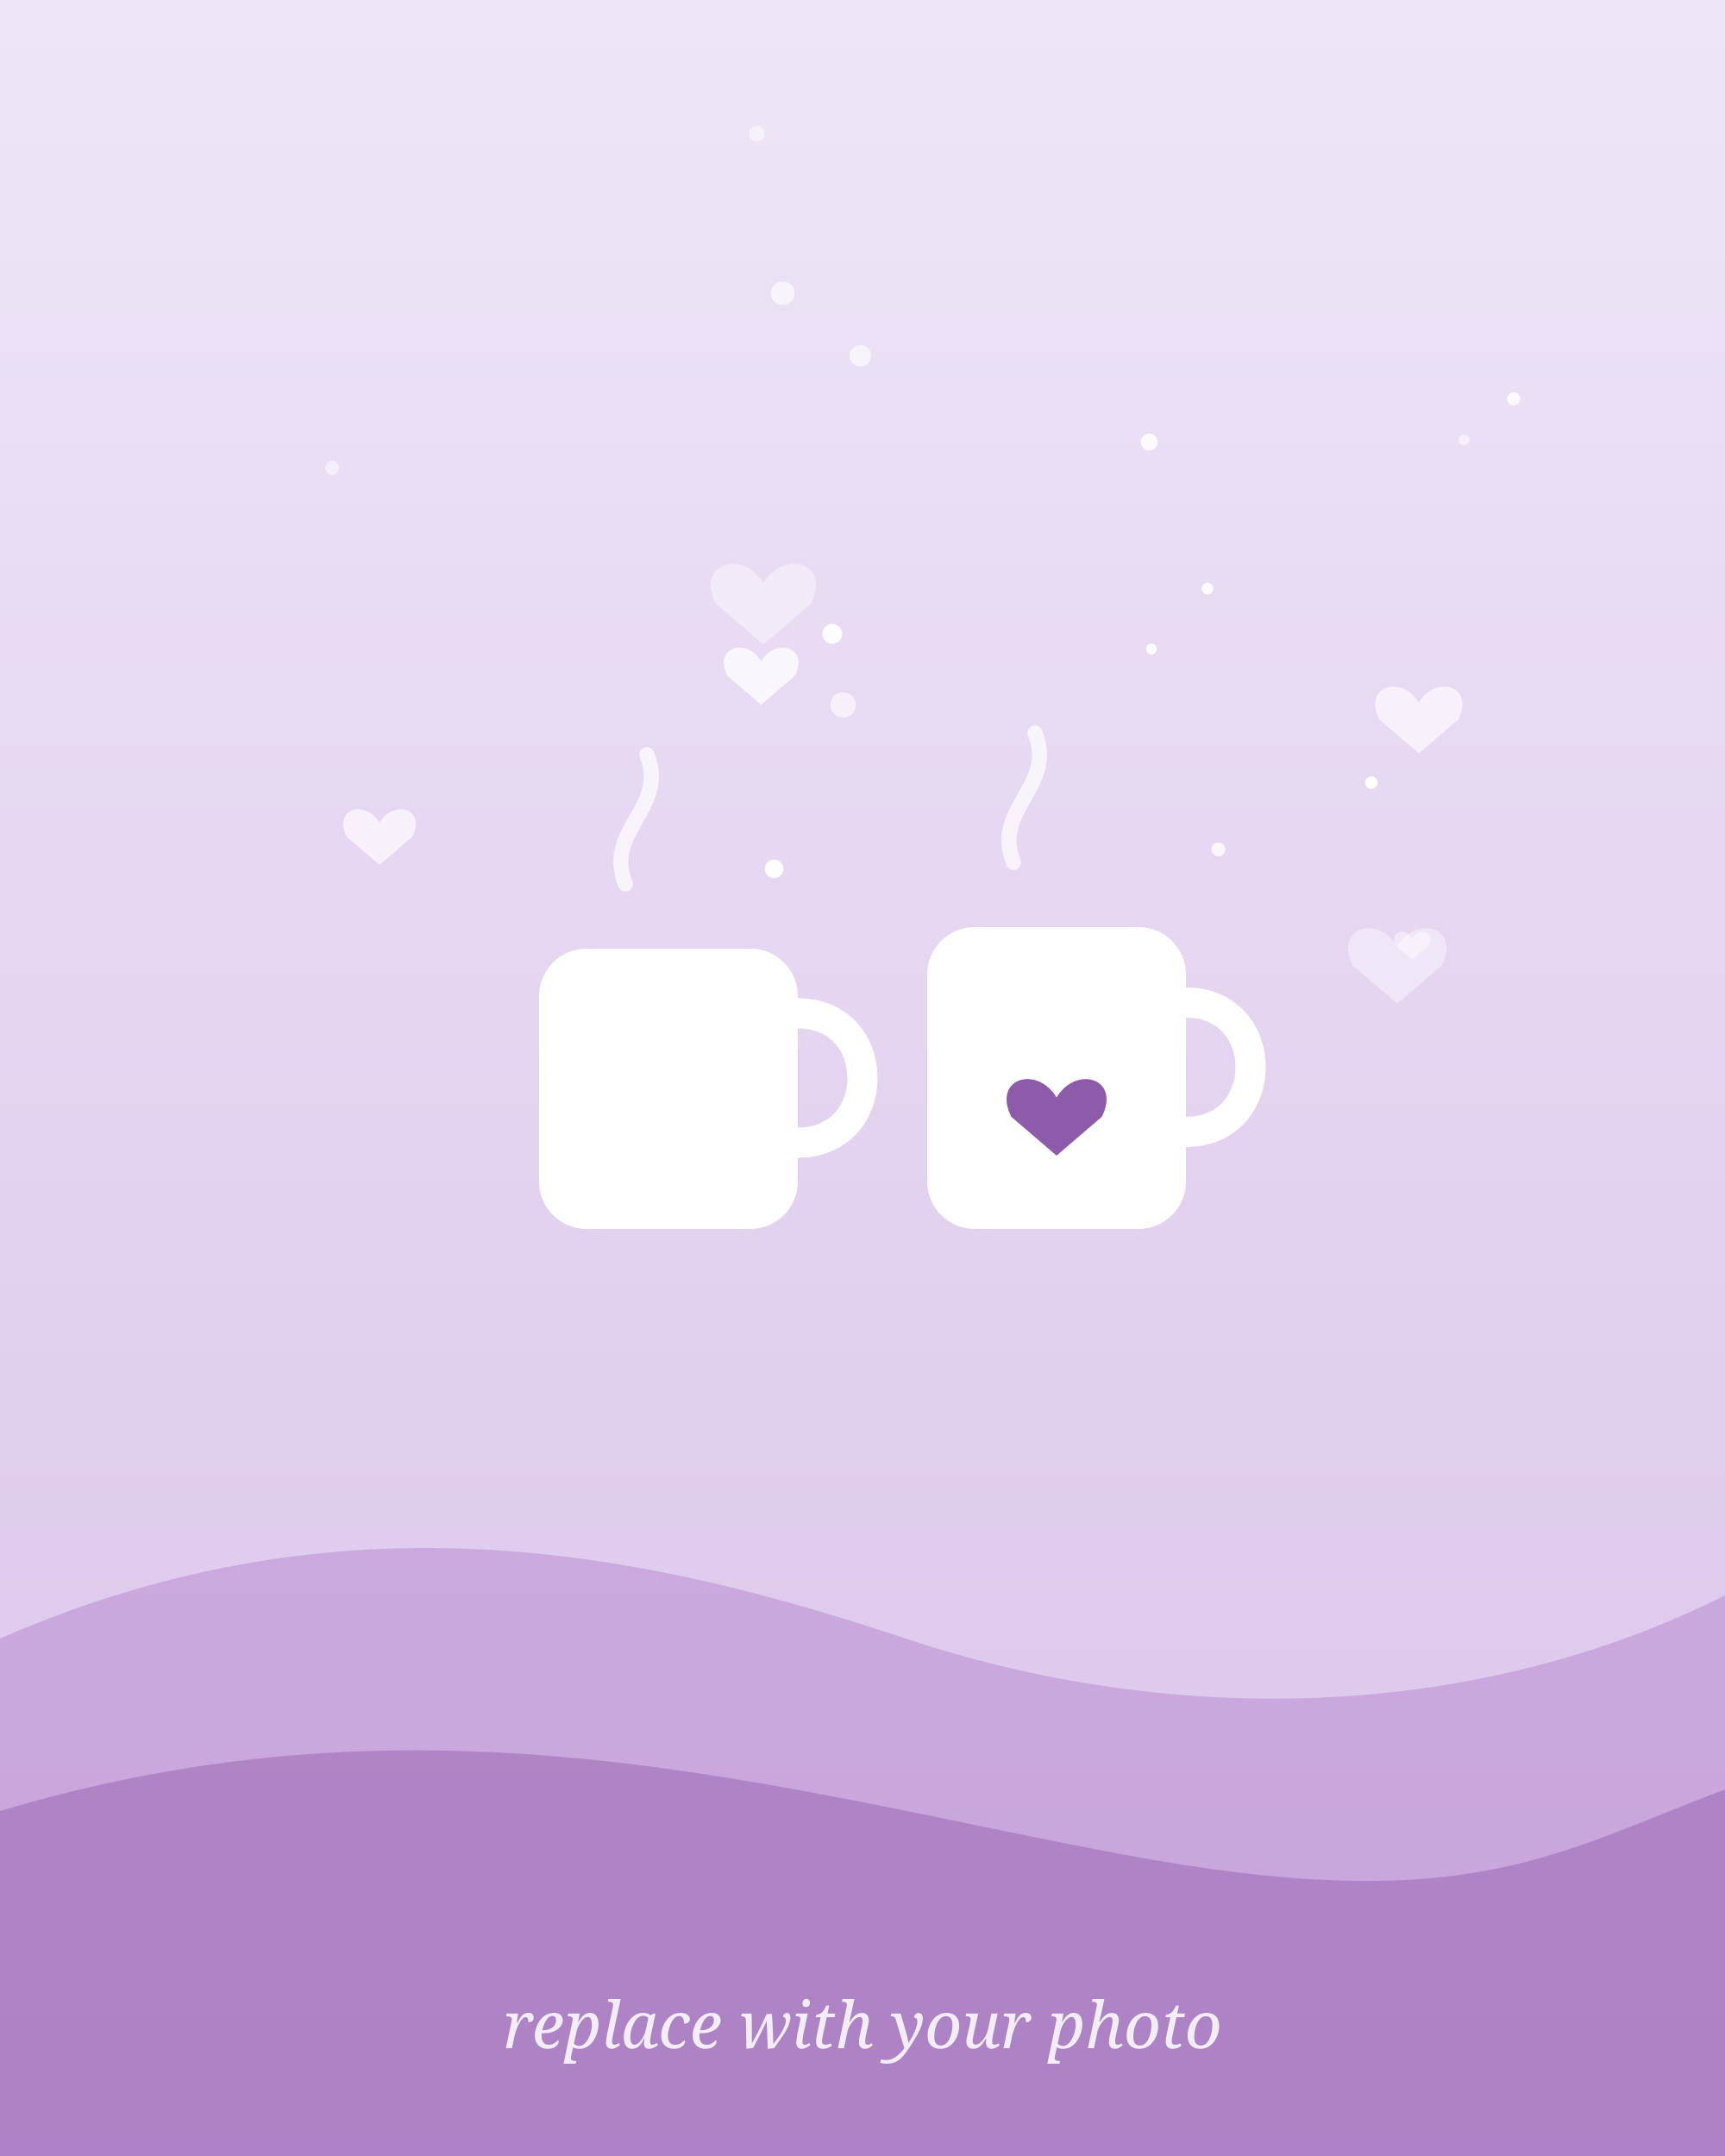
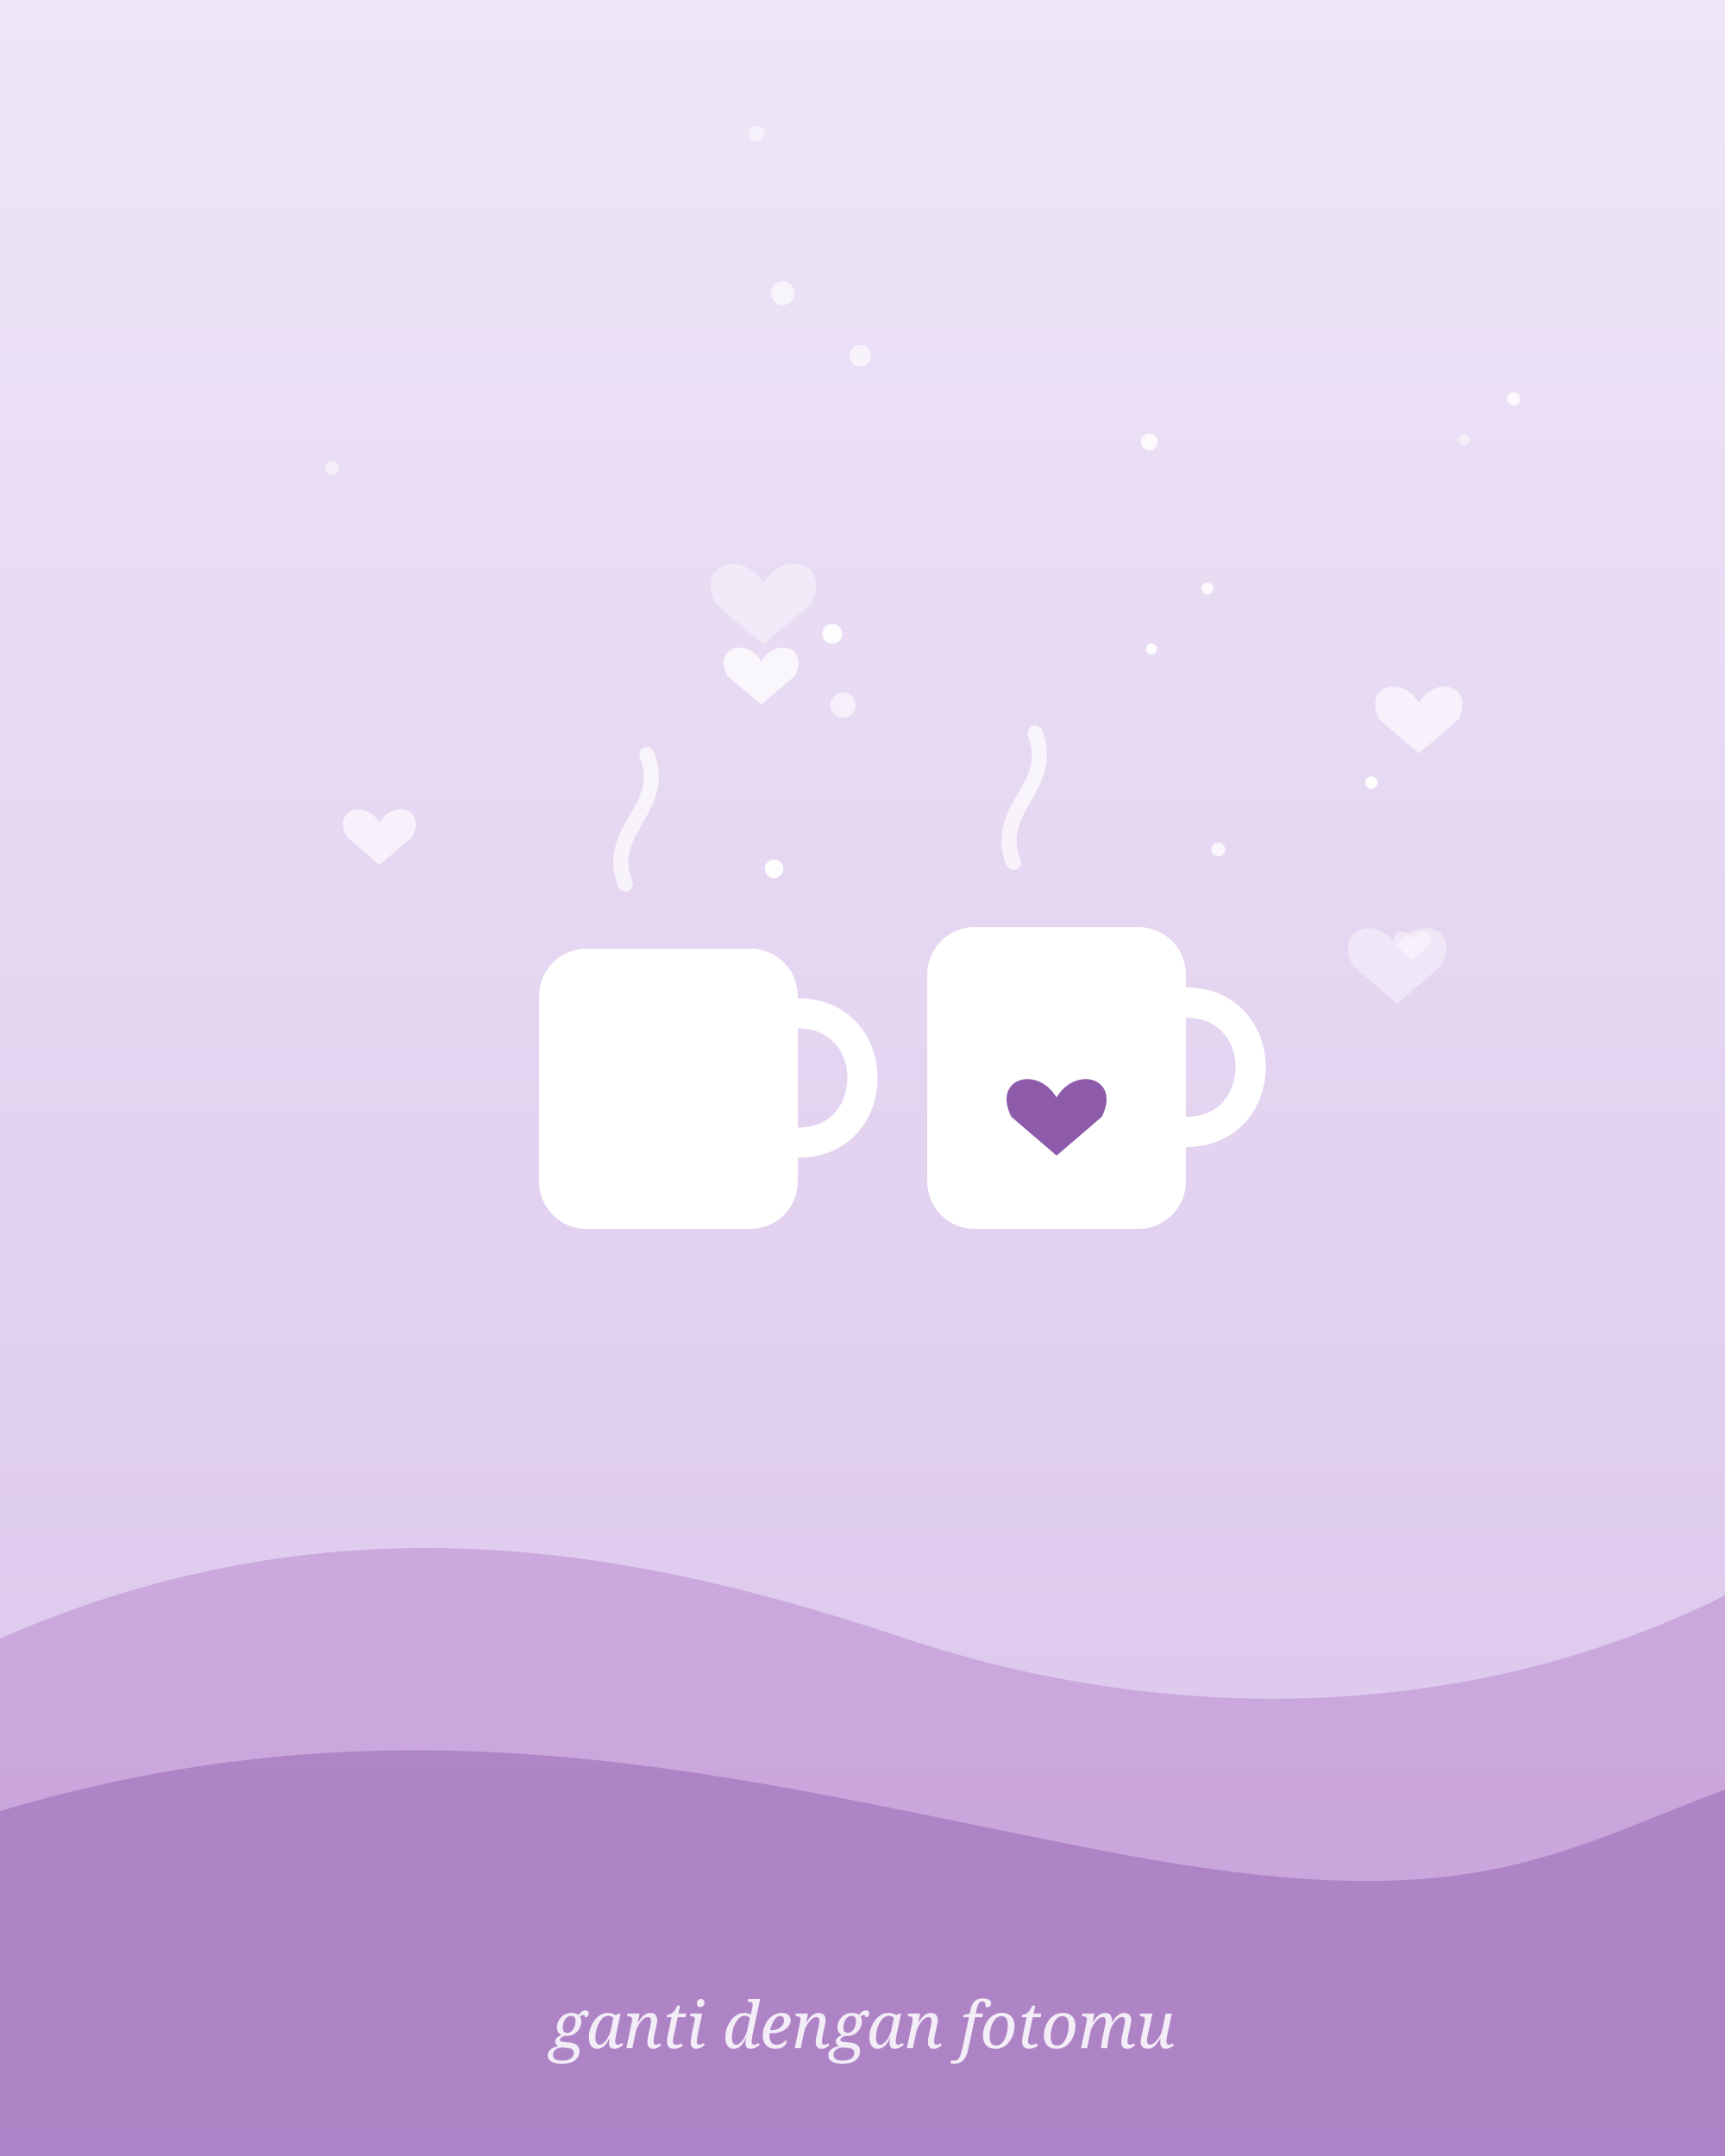
- <svg xmlns="http://www.w3.org/2000/svg" viewBox="0 0 800 1000" width="800" height="1000" role="img" aria-label="replace with your photo">
+ <svg xmlns="http://www.w3.org/2000/svg" viewBox="0 0 800 1000" width="800" height="1000" role="img" aria-label="ganti dengan fotomu">
  <defs>
    <linearGradient id="g" x1="0" y1="0" x2="0" y2="1">
      <stop offset="0" stop-color="#EEE6F7" />
      <stop offset="1" stop-color="#D9C2EA" />
    </linearGradient>
  </defs>
  <rect width="800" height="1000" fill="url(#g)" />
  <circle cx="154" cy="217" r="3.2" fill="#fff" opacity="0.51" />
  <circle cx="399" cy="165" r="5.0" fill="#fff" opacity="0.60" />
  <circle cx="391" cy="327" r="5.9" fill="#fff" opacity="0.60" />
  <circle cx="363" cy="136" r="5.5" fill="#fff" opacity="0.63" />
  <circle cx="359" cy="403" r="4.3" fill="#fff" opacity="0.98" />
  <circle cx="636" cy="363" r="2.9" fill="#fff" opacity="0.96" />
  <circle cx="386" cy="294" r="4.6" fill="#fff" opacity="0.94" />
  <circle cx="533" cy="205" r="3.9" fill="#fff" opacity="0.85" />
  <circle cx="534" cy="301" r="2.5" fill="#fff" opacity="0.91" />
  <circle cx="702" cy="185" r="3.1" fill="#fff" opacity="0.80" />
  <circle cx="679" cy="204" r="2.5" fill="#fff" opacity="0.53" />
  <circle cx="565" cy="394" r="3.2" fill="#fff" opacity="0.79" />
  <circle cx="351" cy="62" r="3.6" fill="#fff" opacity="0.52" />
  <circle cx="560" cy="273" r="2.7" fill="#fff" opacity="0.86" />
  <path transform="translate(658 318) scale(1.31)" d="M0 6C-6-4-20 0-14 12L0 24 14 12C20 0 6-4 0 6Z" fill="#fff" opacity="0.61" />
  <path transform="translate(655 432) scale(0.55)" d="M0 6C-6-4-20 0-14 12L0 24 14 12C20 0 6-4 0 6Z" fill="#fff" opacity="0.43" />
  <path transform="translate(648 430) scale(1.48)" d="M0 6C-6-4-20 0-14 12L0 24 14 12C20 0 6-4 0 6Z" fill="#fff" opacity="0.40" />
  <path transform="translate(354 261) scale(1.58)" d="M0 6C-6-4-20 0-14 12L0 24 14 12C20 0 6-4 0 6Z" fill="#fff" opacity="0.41" />
  <path transform="translate(292 463) scale(0.90)" d="M0 6C-6-4-20 0-14 12L0 24 14 12C20 0 6-4 0 6Z" fill="#fff" opacity="0.80" />
  <path transform="translate(353 300) scale(1.12)" d="M0 6C-6-4-20 0-14 12L0 24 14 12C20 0 6-4 0 6Z" fill="#fff" opacity="0.76" />
  <path transform="translate(176 375) scale(1.09)" d="M0 6C-6-4-20 0-14 12L0 24 14 12C20 0 6-4 0 6Z" fill="#fff" opacity="0.64" />
  <g fill="#fff">
    <rect x="250" y="440" width="120" height="130" rx="22" />
    <rect x="430" y="430" width="120" height="140" rx="22" />
  </g>
  <path d="M370 470c40 0 40 60 0 60M550 465c40 0 40 60 0 60" stroke="#fff" stroke-width="14" fill="none" />
  <path d="M290 410c-10-25 20-35 10-60M470 400c-10-25 20-35 10-60" stroke="#fff" stroke-width="7" fill="none" opacity=".7" stroke-linecap="round" />
  <path transform="translate(490 500) scale(1.5)" d="M0 6C-6-4-20 0-14 12L0 24 14 12C20 0 6-4 0 6Z" fill="#8E5BAA" />
  <path d="M0 760C160 690 300 720 420 760S680 800 800 740V1000H0Z" fill="#B98ACF" opacity=".55" />
  <path d="M0 840C200 780 360 830 520 860S720 860 800 830V1000H0Z" fill="#8E5BAA" opacity=".45" />
-   <text x="400" y="950" text-anchor="middle" font-family="Georgia, serif" font-style="italic" font-size="30" fill="#fff" opacity=".85">replace with your photo</text>
+   <text x="400" y="950" text-anchor="middle" font-family="Georgia, serif" font-style="italic" font-size="30" fill="#fff" opacity=".85">ganti dengan fotomu</text>
</svg>
